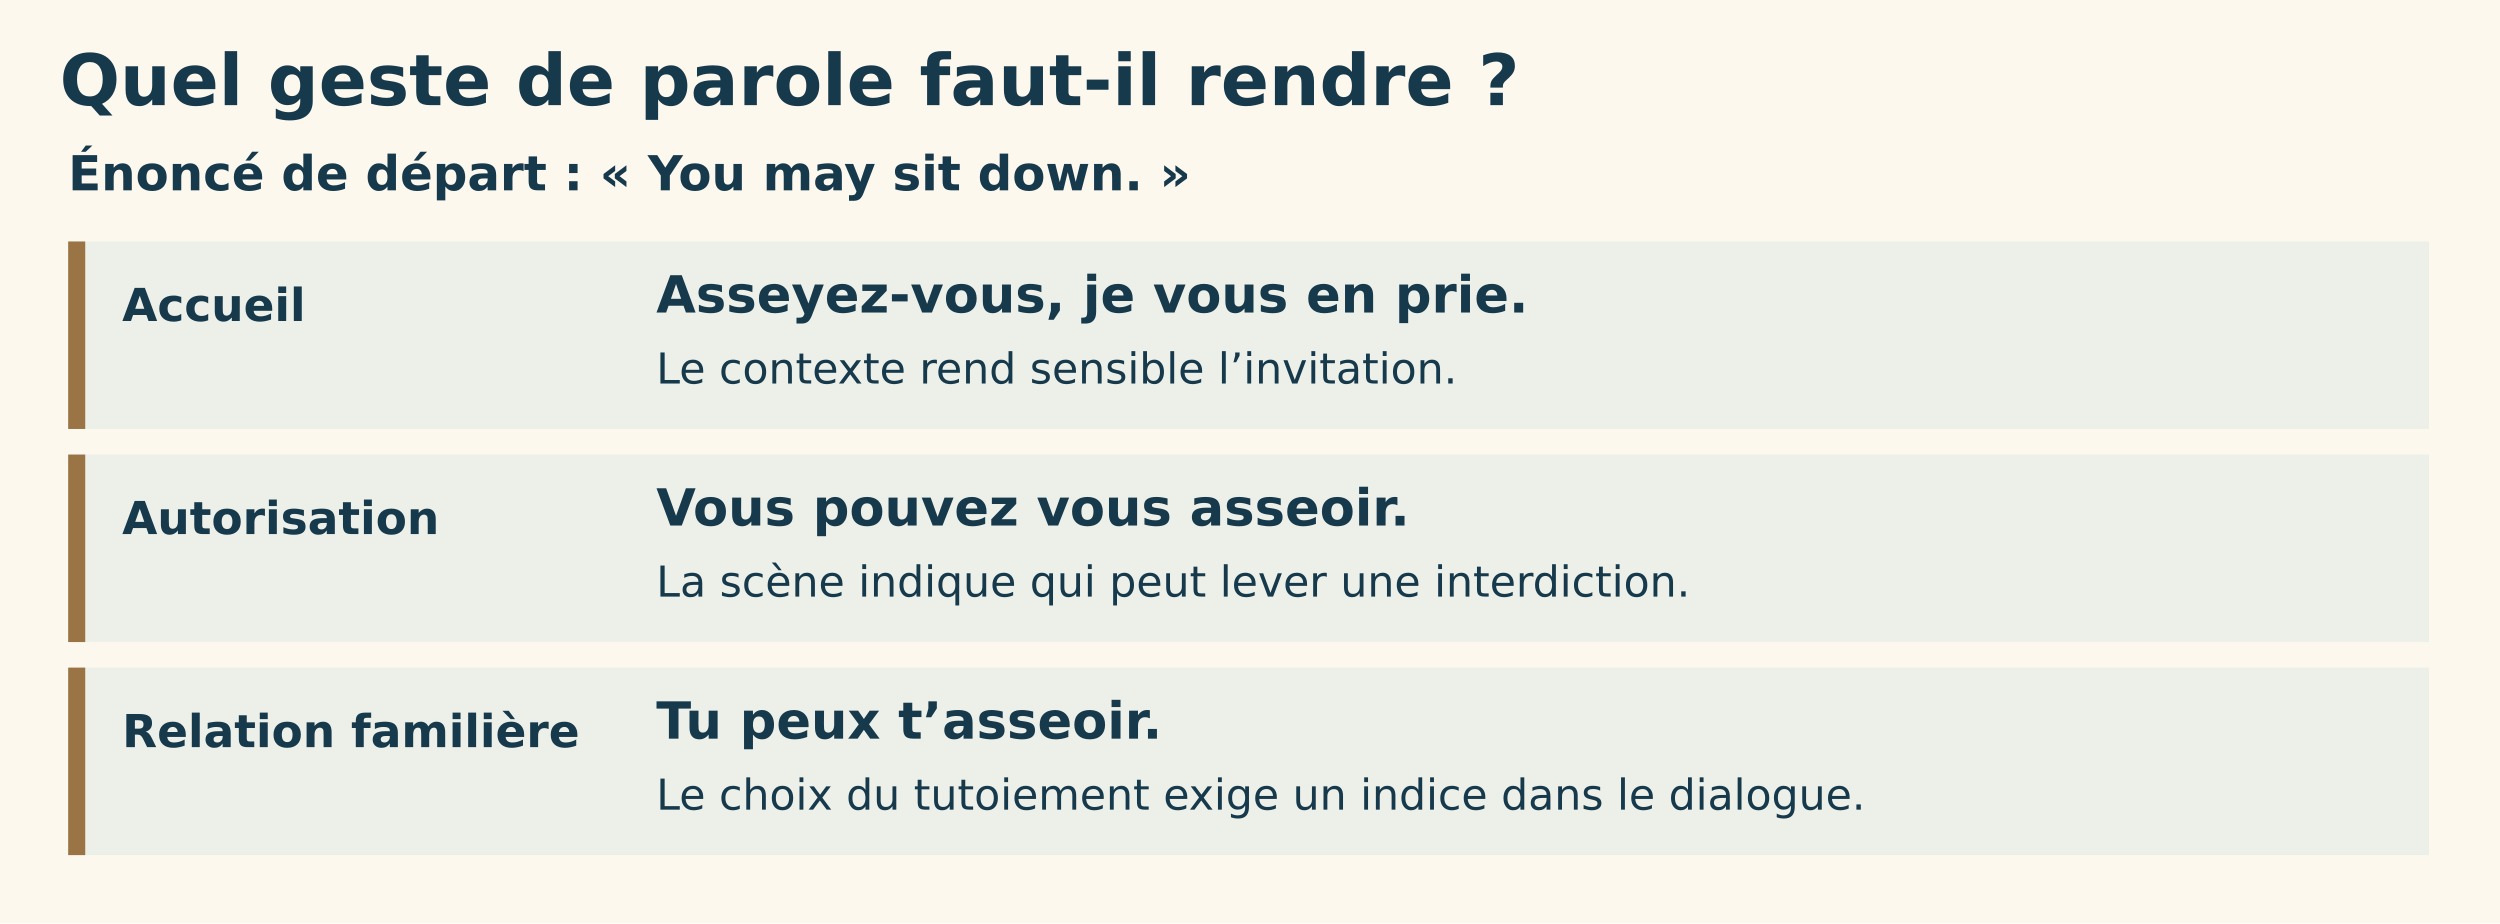
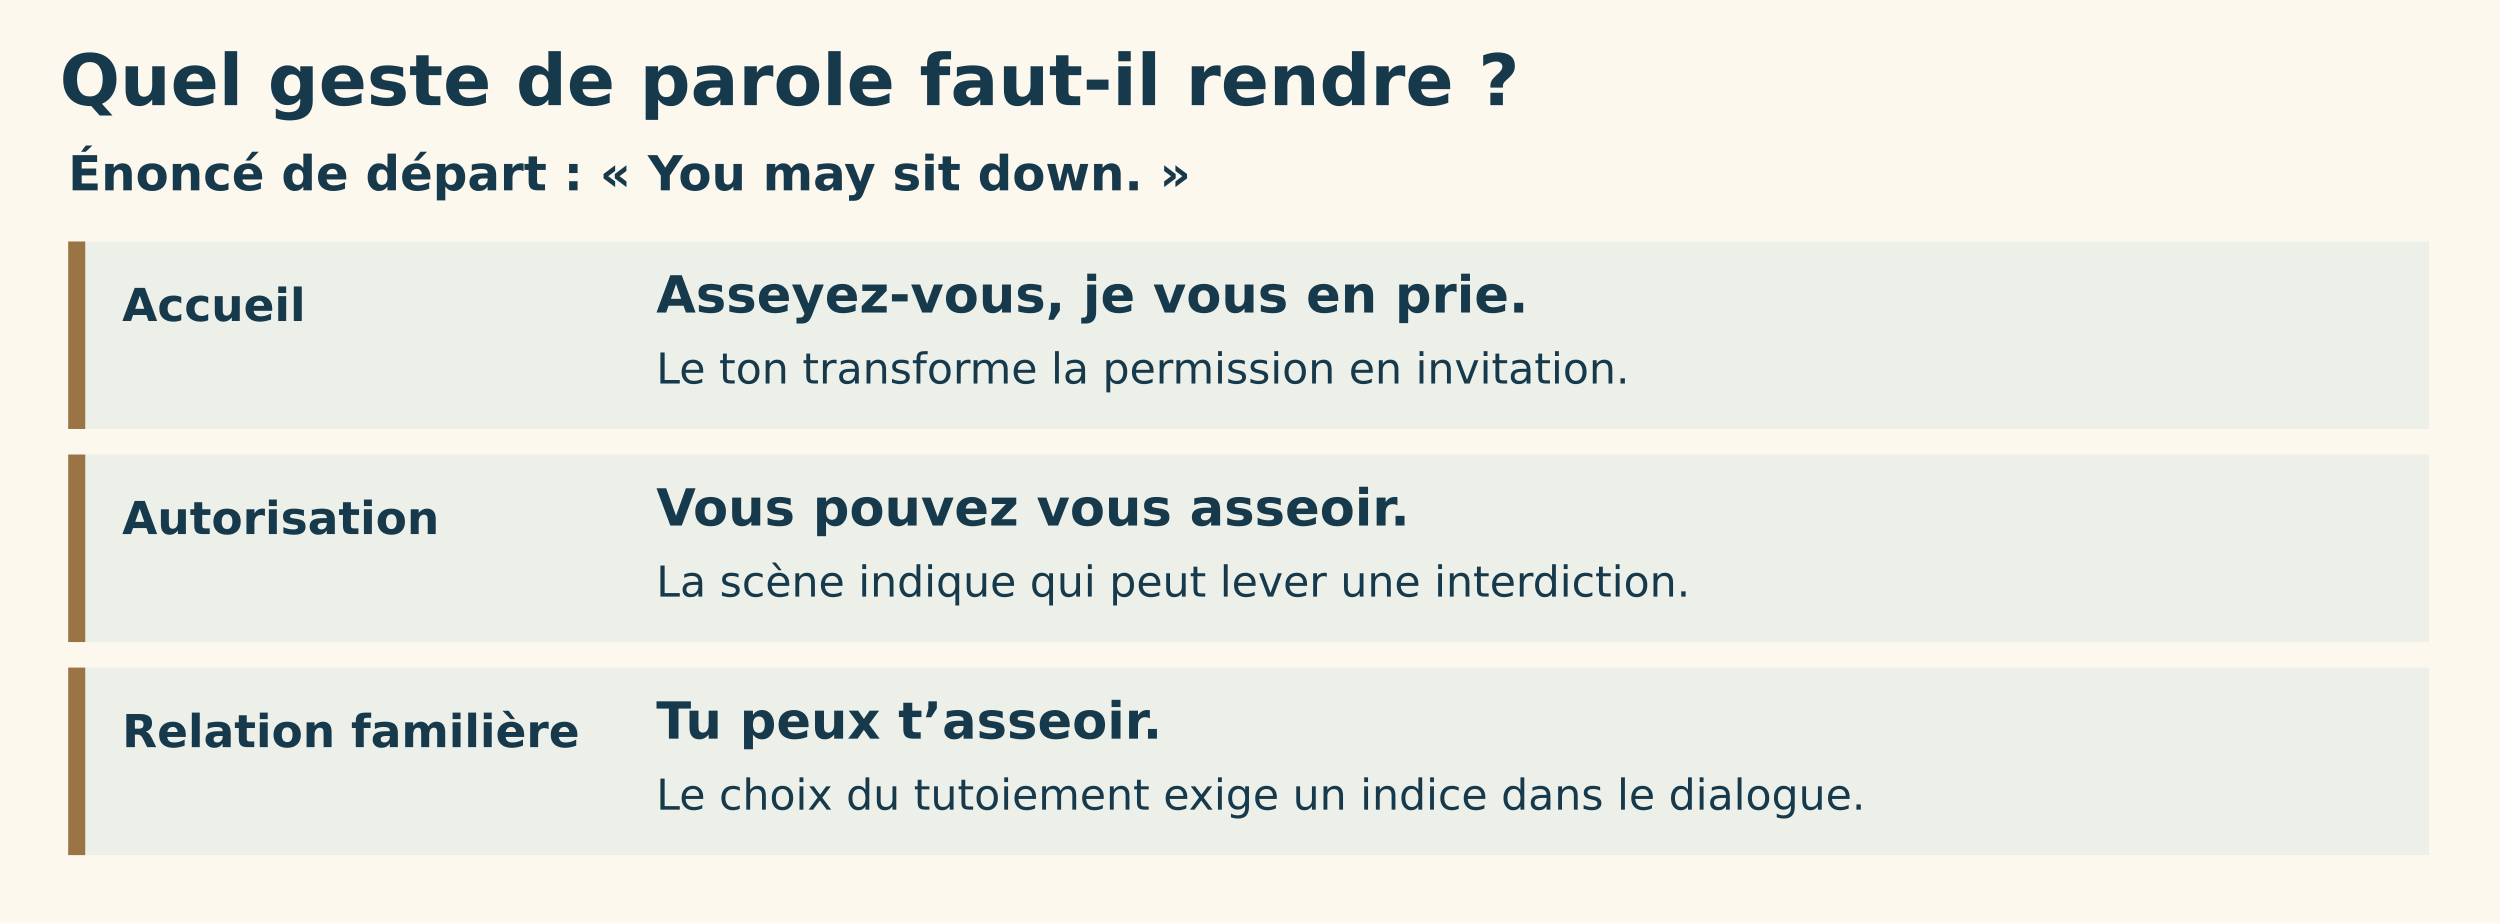
<svg xmlns="http://www.w3.org/2000/svg" width="880" height="325" viewBox="0 0 880 325" role="img">
  <rect width="880" height="325" fill="#fcf8ee" />
  <g font-family="DejaVu Sans,sans-serif" fill="#17394c">
    <text x="21" y="37" font-size="25" fill="#17394c" font-weight="bold">Quel geste de parole faut-il rendre ?</text>
    <text x="24" y="67" font-size="17" fill="#17394c" font-weight="bold">Énoncé de départ : « You may sit down. »</text>
    <rect x="24" y="85" width="831" height="66" fill="#ecf0e9" stroke="none" stroke-width="1" />
    <rect x="24" y="85" width="6" height="66" fill="#9a7445" stroke="none" stroke-width="1" />
    <text x="43" y="113" font-size="16" fill="#17394c" font-weight="bold">Accueil</text>
    <text x="231" y="110" font-size="18" fill="#17394c" font-weight="bold">Asseyez-vous, je vous en prie.</text>
-     <text x="231" y="135" font-size="15" fill="#17394c">Le contexte rend sensible l’invitation.</text>
+     <text x="231" y="135" font-size="15" fill="#17394c">Le ton transforme la permission en invitation.</text>
    <rect x="24" y="160" width="831" height="66" fill="#ecf0e9" stroke="none" stroke-width="1" />
    <rect x="24" y="160" width="6" height="66" fill="#9a7445" stroke="none" stroke-width="1" />
    <text x="43" y="188" font-size="16" fill="#17394c" font-weight="bold">Autorisation</text>
    <text x="231" y="185" font-size="18" fill="#17394c" font-weight="bold">Vous pouvez vous asseoir.</text>
    <text x="231" y="210" font-size="15" fill="#17394c">La scène indique qui peut lever une interdiction.</text>
    <rect x="24" y="235" width="831" height="66" fill="#ecf0e9" stroke="none" stroke-width="1" />
    <rect x="24" y="235" width="6" height="66" fill="#9a7445" stroke="none" stroke-width="1" />
    <text x="43" y="263" font-size="16" fill="#17394c" font-weight="bold">Relation familière</text>
    <text x="231" y="260" font-size="18" fill="#17394c" font-weight="bold">Tu peux t’asseoir.</text>
    <text x="231" y="285" font-size="15" fill="#17394c">Le choix du tutoiement exige un indice dans le dialogue.</text>
  </g>
</svg>
